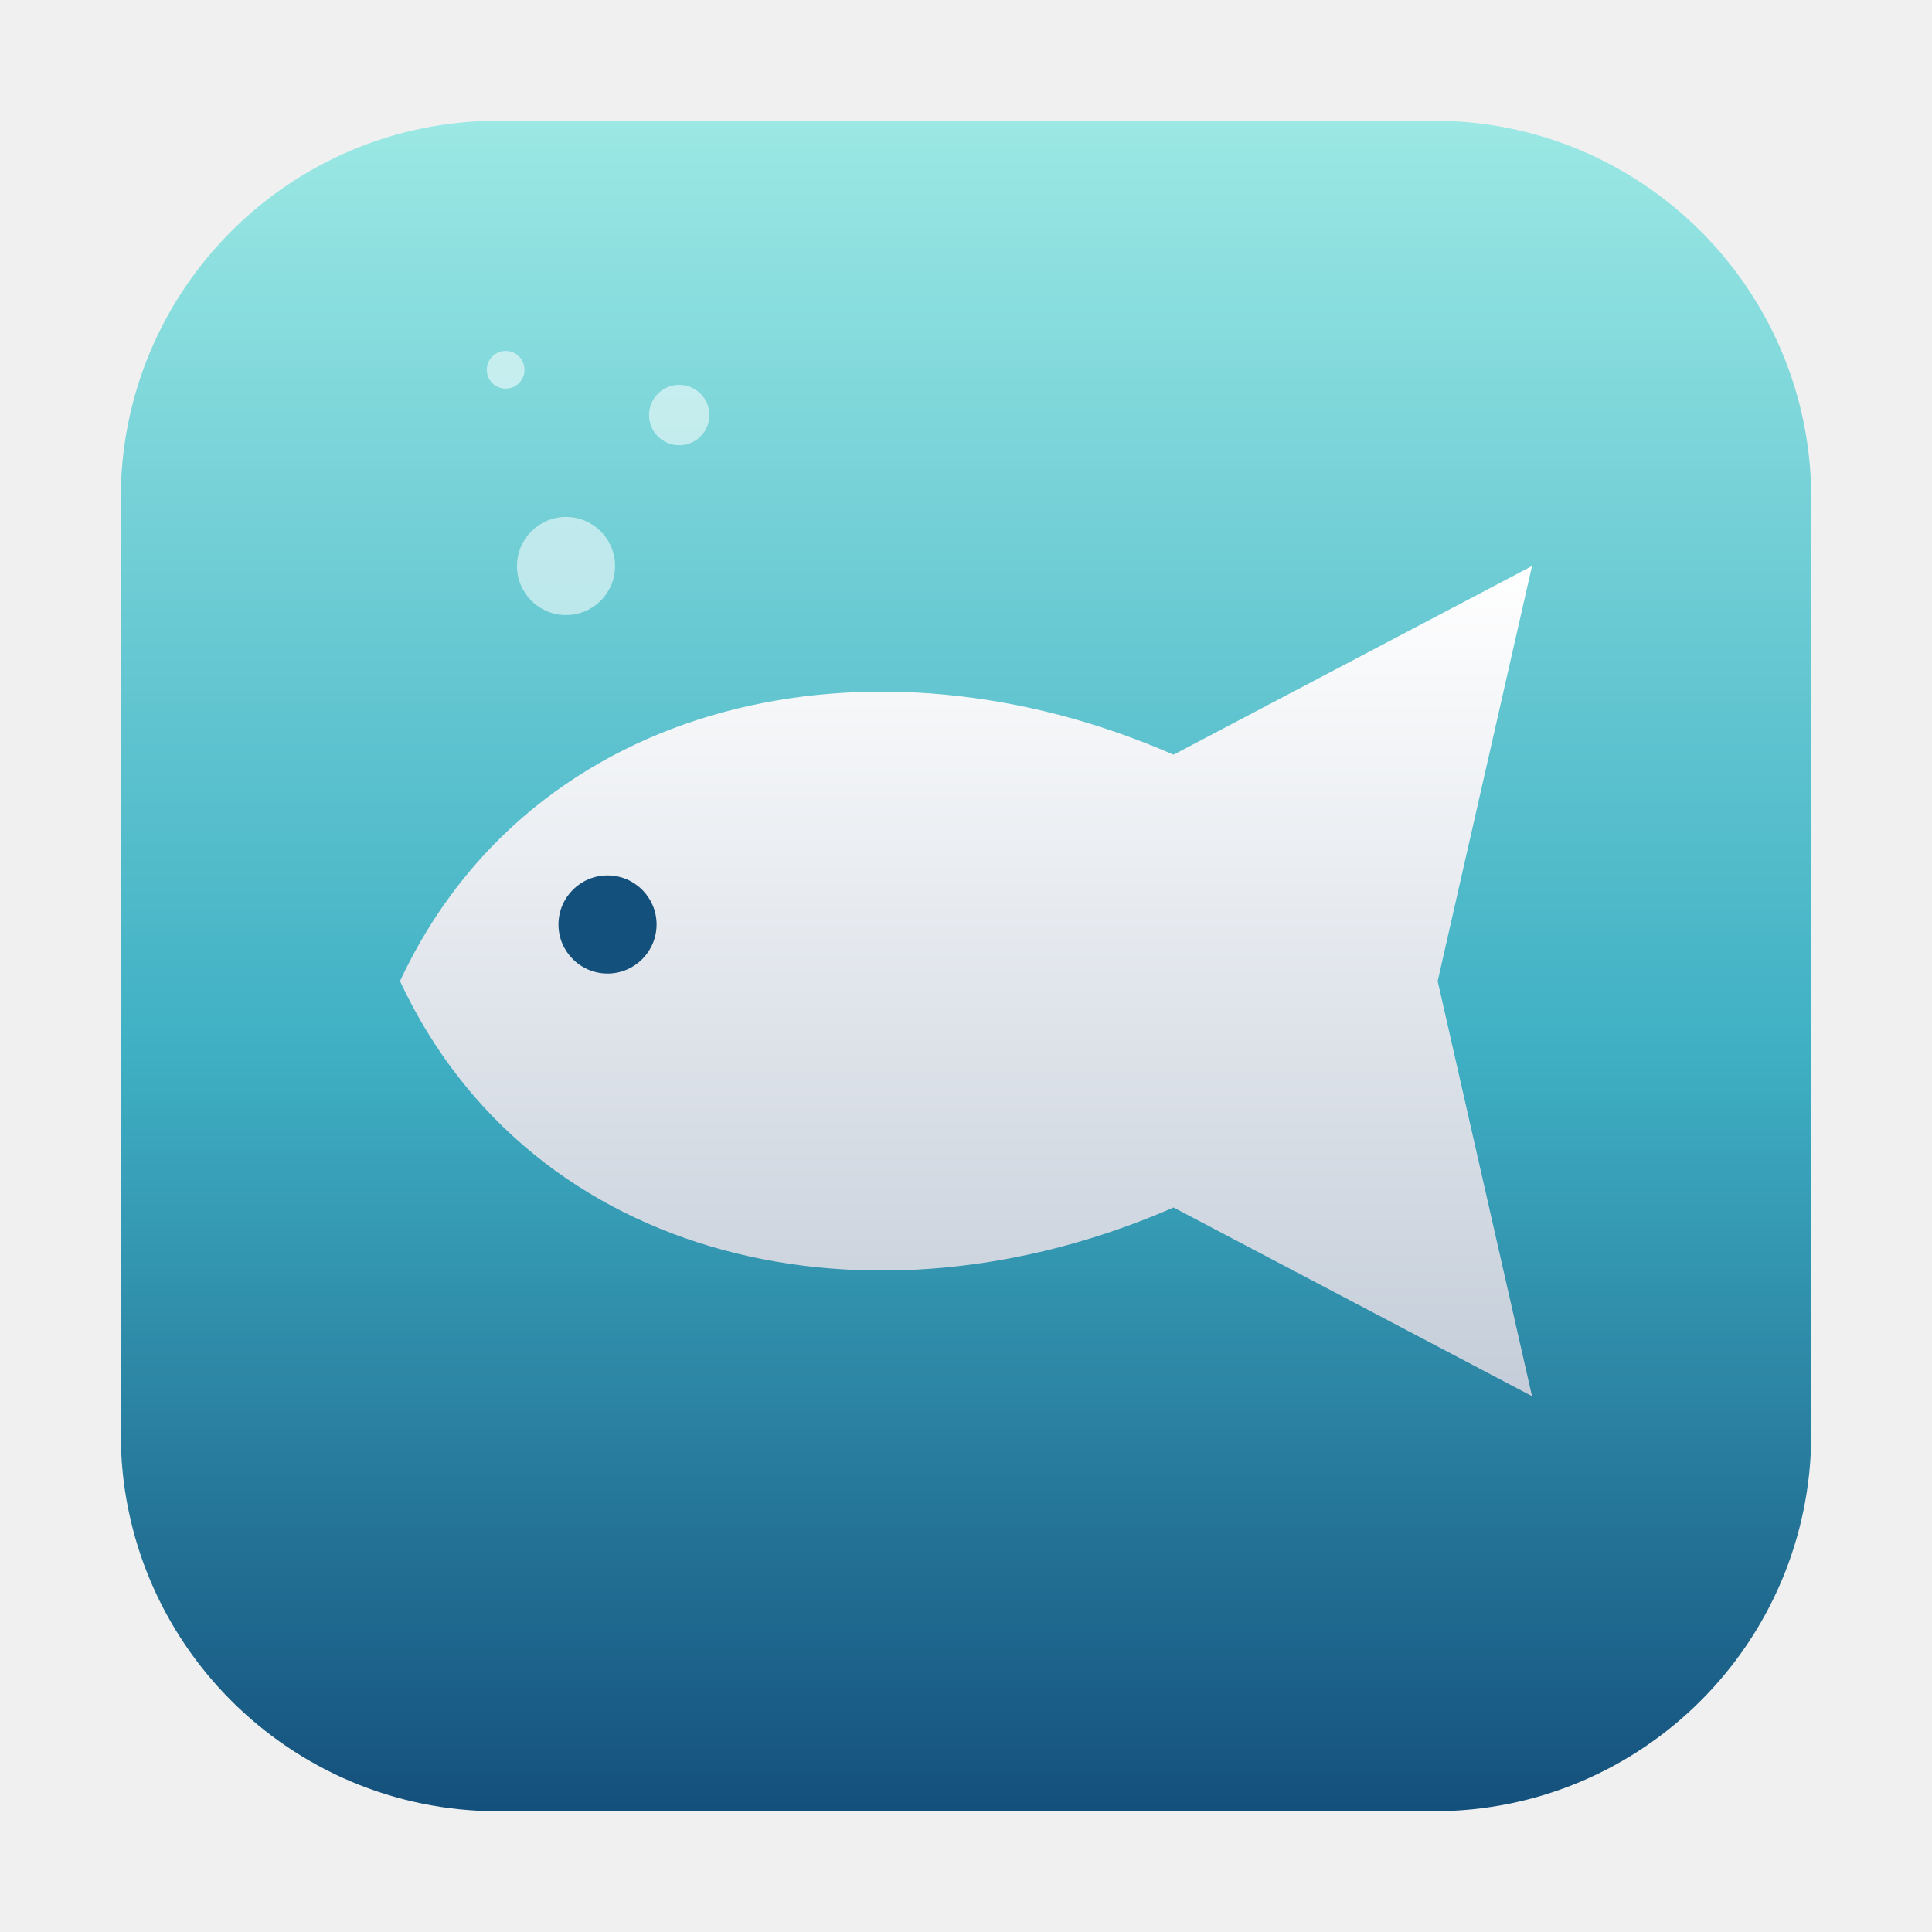
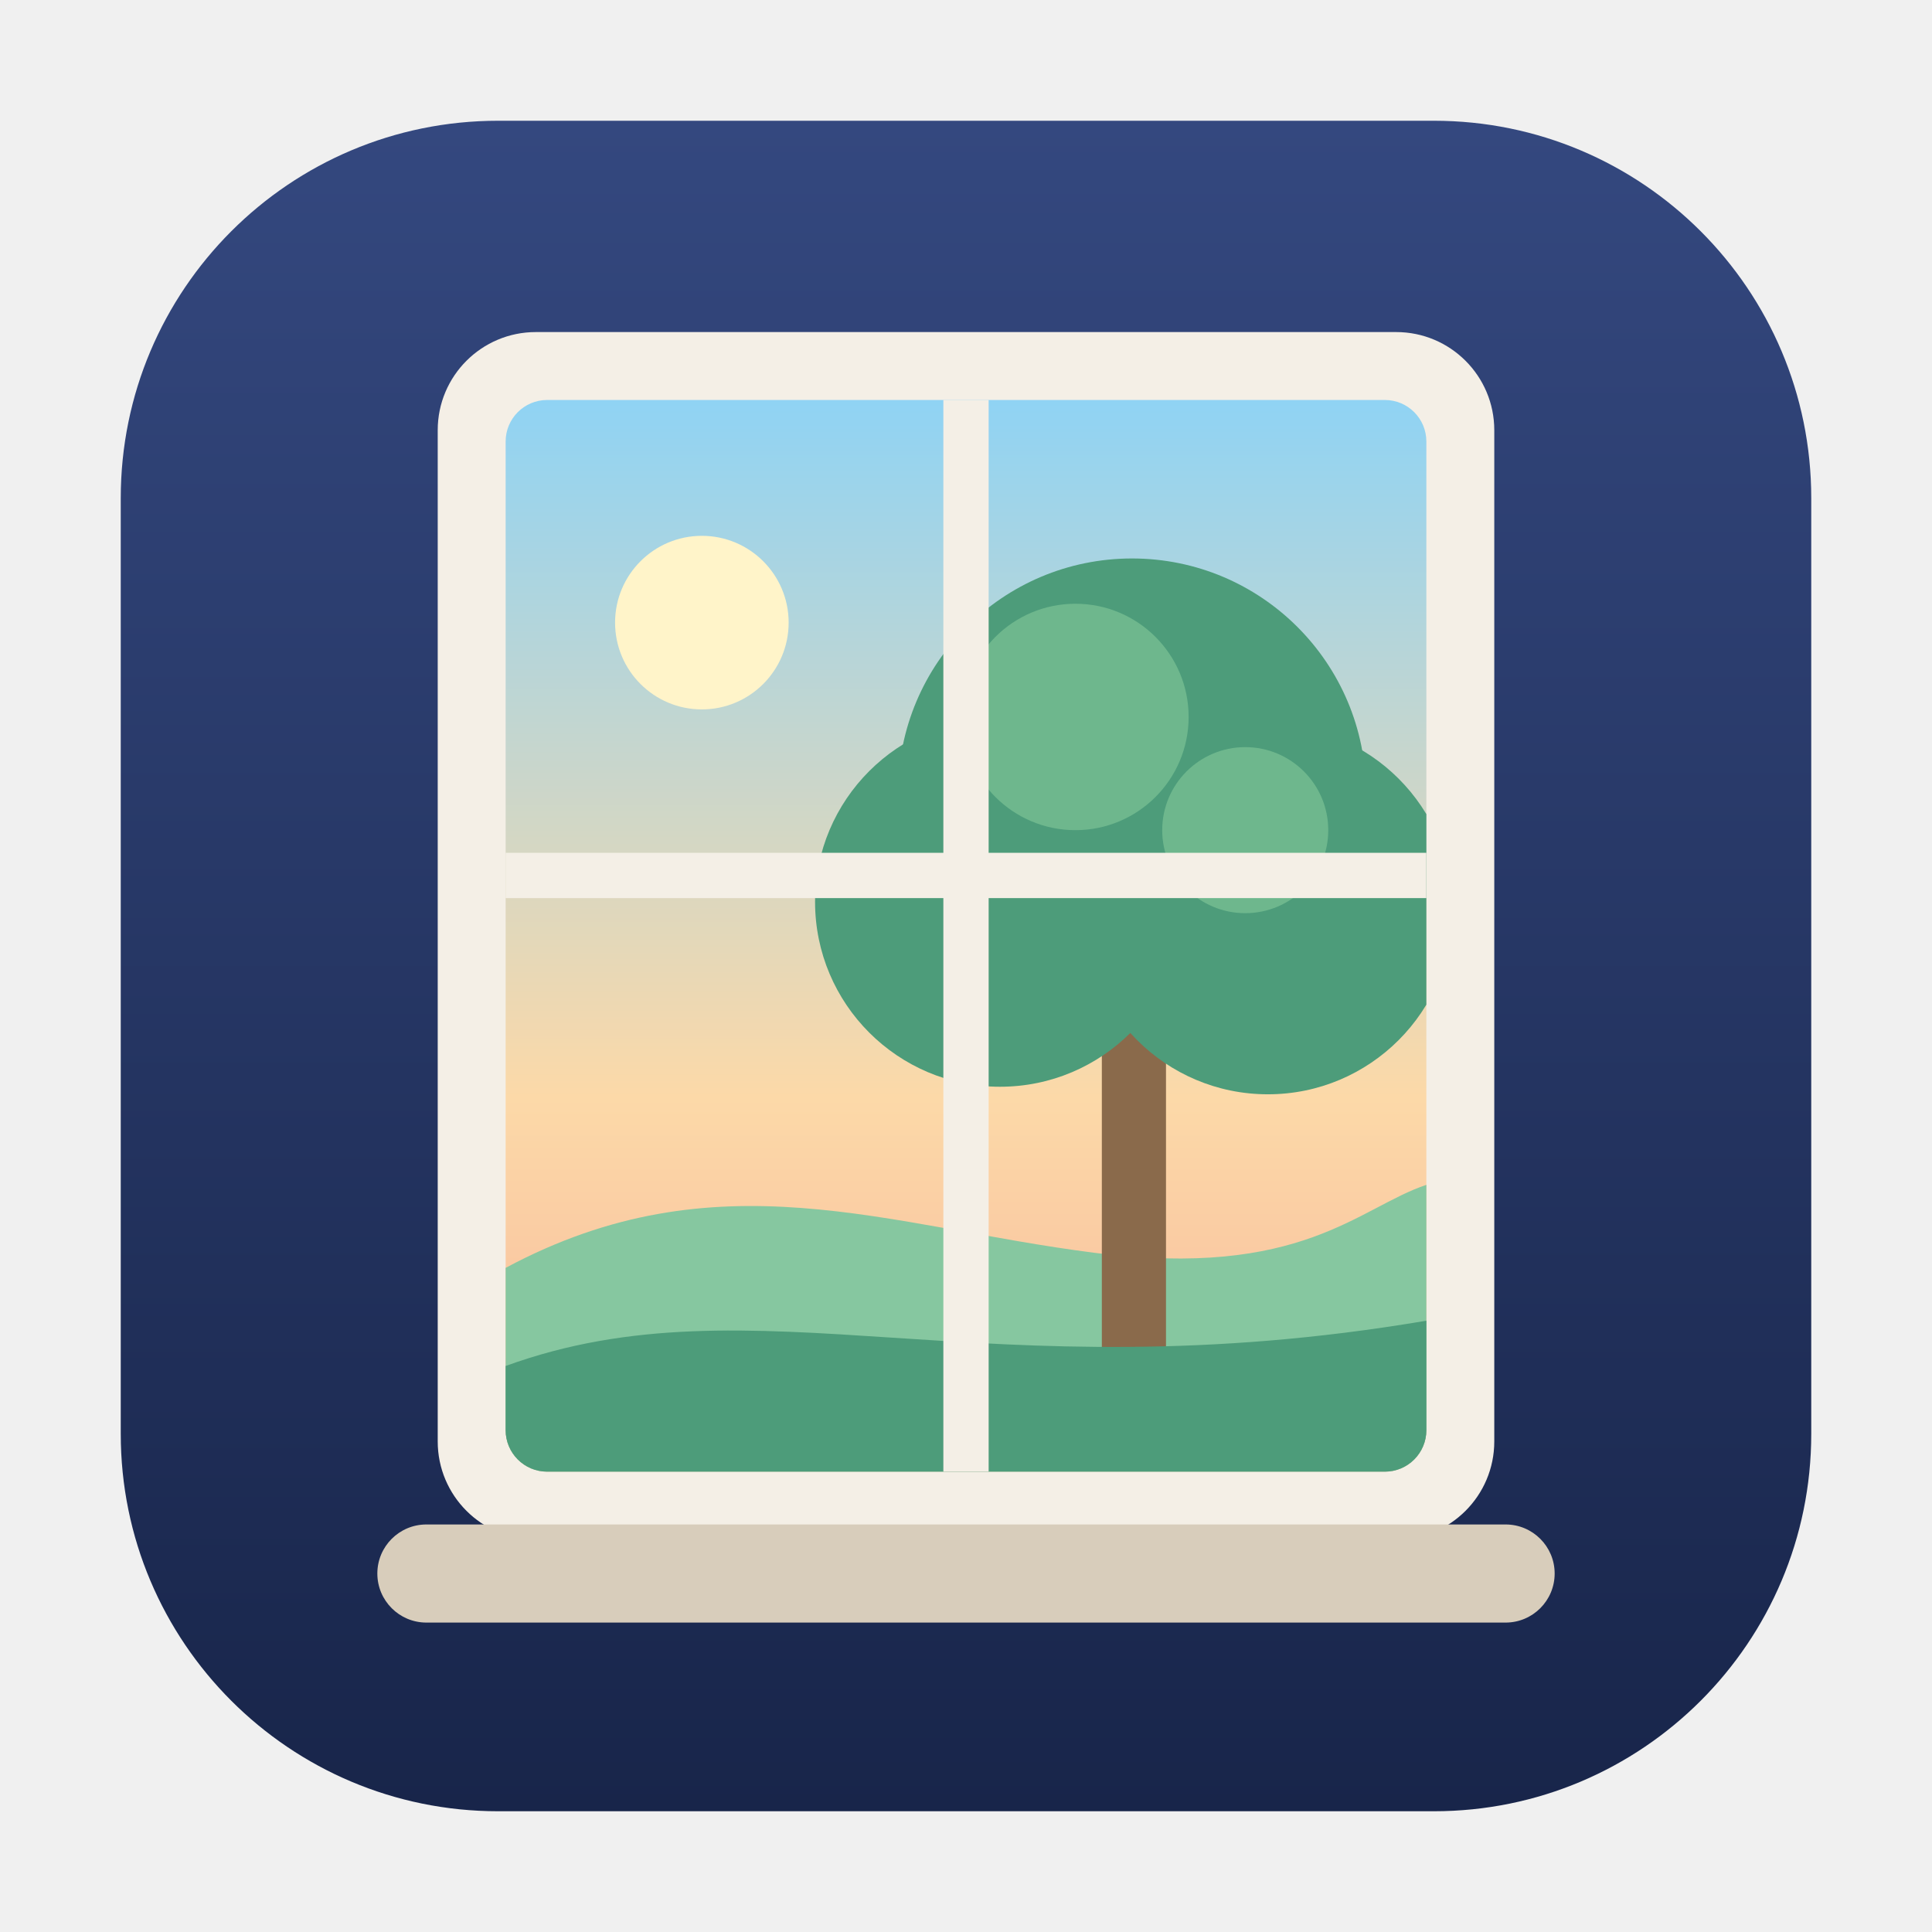
<svg xmlns="http://www.w3.org/2000/svg" viewBox="0 0 1024 1024" width="1024" height="1024">
  <defs>
-     <linearGradient id="water" x1="0" y1="0" x2="0" y2="1">
-       <stop offset="0" stop-color="#9be8e4" />
-       <stop offset="0.55" stop-color="#3fb0c4" />
-       <stop offset="1" stop-color="#14507c" />
+     <linearGradient id="wall" x1="0" y1="0" x2="0" y2="1">
+       <stop offset="0" stop-color="#34487f" />
+       <stop offset="1" stop-color="#18254a" />
    </linearGradient>
-     <linearGradient id="fish" x1="0" y1="0" x2="0" y2="1">
-       <stop offset="0" stop-color="#ffffff" />
-       <stop offset="1" stop-color="#c4cdd9" />
+     <linearGradient id="sky" x1="0" y1="0" x2="0" y2="1">
+       <stop offset="0" stop-color="#8fd3f4" />
+       <stop offset="0.65" stop-color="#fcd9a8" />
+       <stop offset="1" stop-color="#f7b79b" />
    </linearGradient>
+     <clipPath id="glass">
+       <rect x="268" y="212" width="488" height="568" rx="22" />
+     </clipPath>
  </defs>
-   <rect x="64" y="64" width="896" height="896" rx="200" fill="url(#water)" />
-   <g transform="translate(512 520)">
-     <path fill="url(#fish)" d="M-300 0C-230-150 -50-190 110-120L300-220L250 0L300 220L110 120C-50 190 -230 150 -300 0Z" />
-     <circle cx="-190" cy="-30" r="26" fill="#14507c" />
+   <rect x="64" y="64" width="896" height="896" rx="200" fill="url(#wall)" />
+   <rect x="232" y="176" width="560" height="640" rx="52" fill="#f4efe6" />
+   <g clip-path="url(#glass)">
+     <rect x="268" y="212" width="488" height="568" fill="url(#sky)" />
+     <circle cx="372" cy="330" r="46" fill="#fff4c9" />
+     <path d="M268 672C380 612 470 650 580 664S720 640 756 628V780H268Z" fill="#86c7a0" />
+     <rect x="584" y="500" width="34" height="250" rx="12" fill="#8a6a4b" />
+     <g fill="#4d9c7a">
+       <circle cx="600" cy="420" r="124" />
+       <circle cx="530" cy="478" r="98" />
+       <circle cx="672" cy="482" r="98" />
+     </g>
+     <g fill="#7cc496" fill-opacity="0.7">
+       <circle cx="570" cy="380" r="60" />
+       <circle cx="660" cy="440" r="44" />
+     </g>
+     <path d="M268 724C400 676 520 740 756 700V780H268Z" fill="#4d9c7a" />
+     <rect x="500" y="212" width="24" height="568" fill="#f4efe6" />
+     <rect x="268" y="452" width="488" height="24" fill="#f4efe6" />
  </g>
-   <g fill="#ffffff" fill-opacity="0.55">
-     <circle cx="300" cy="300" r="26" />
-     <circle cx="360" cy="220" r="16" />
-     <circle cx="268" cy="196" r="10" />
-   </g>
+   <rect x="200" y="808" width="624" height="52" rx="26" fill="#d8cdbb" />
</svg>
